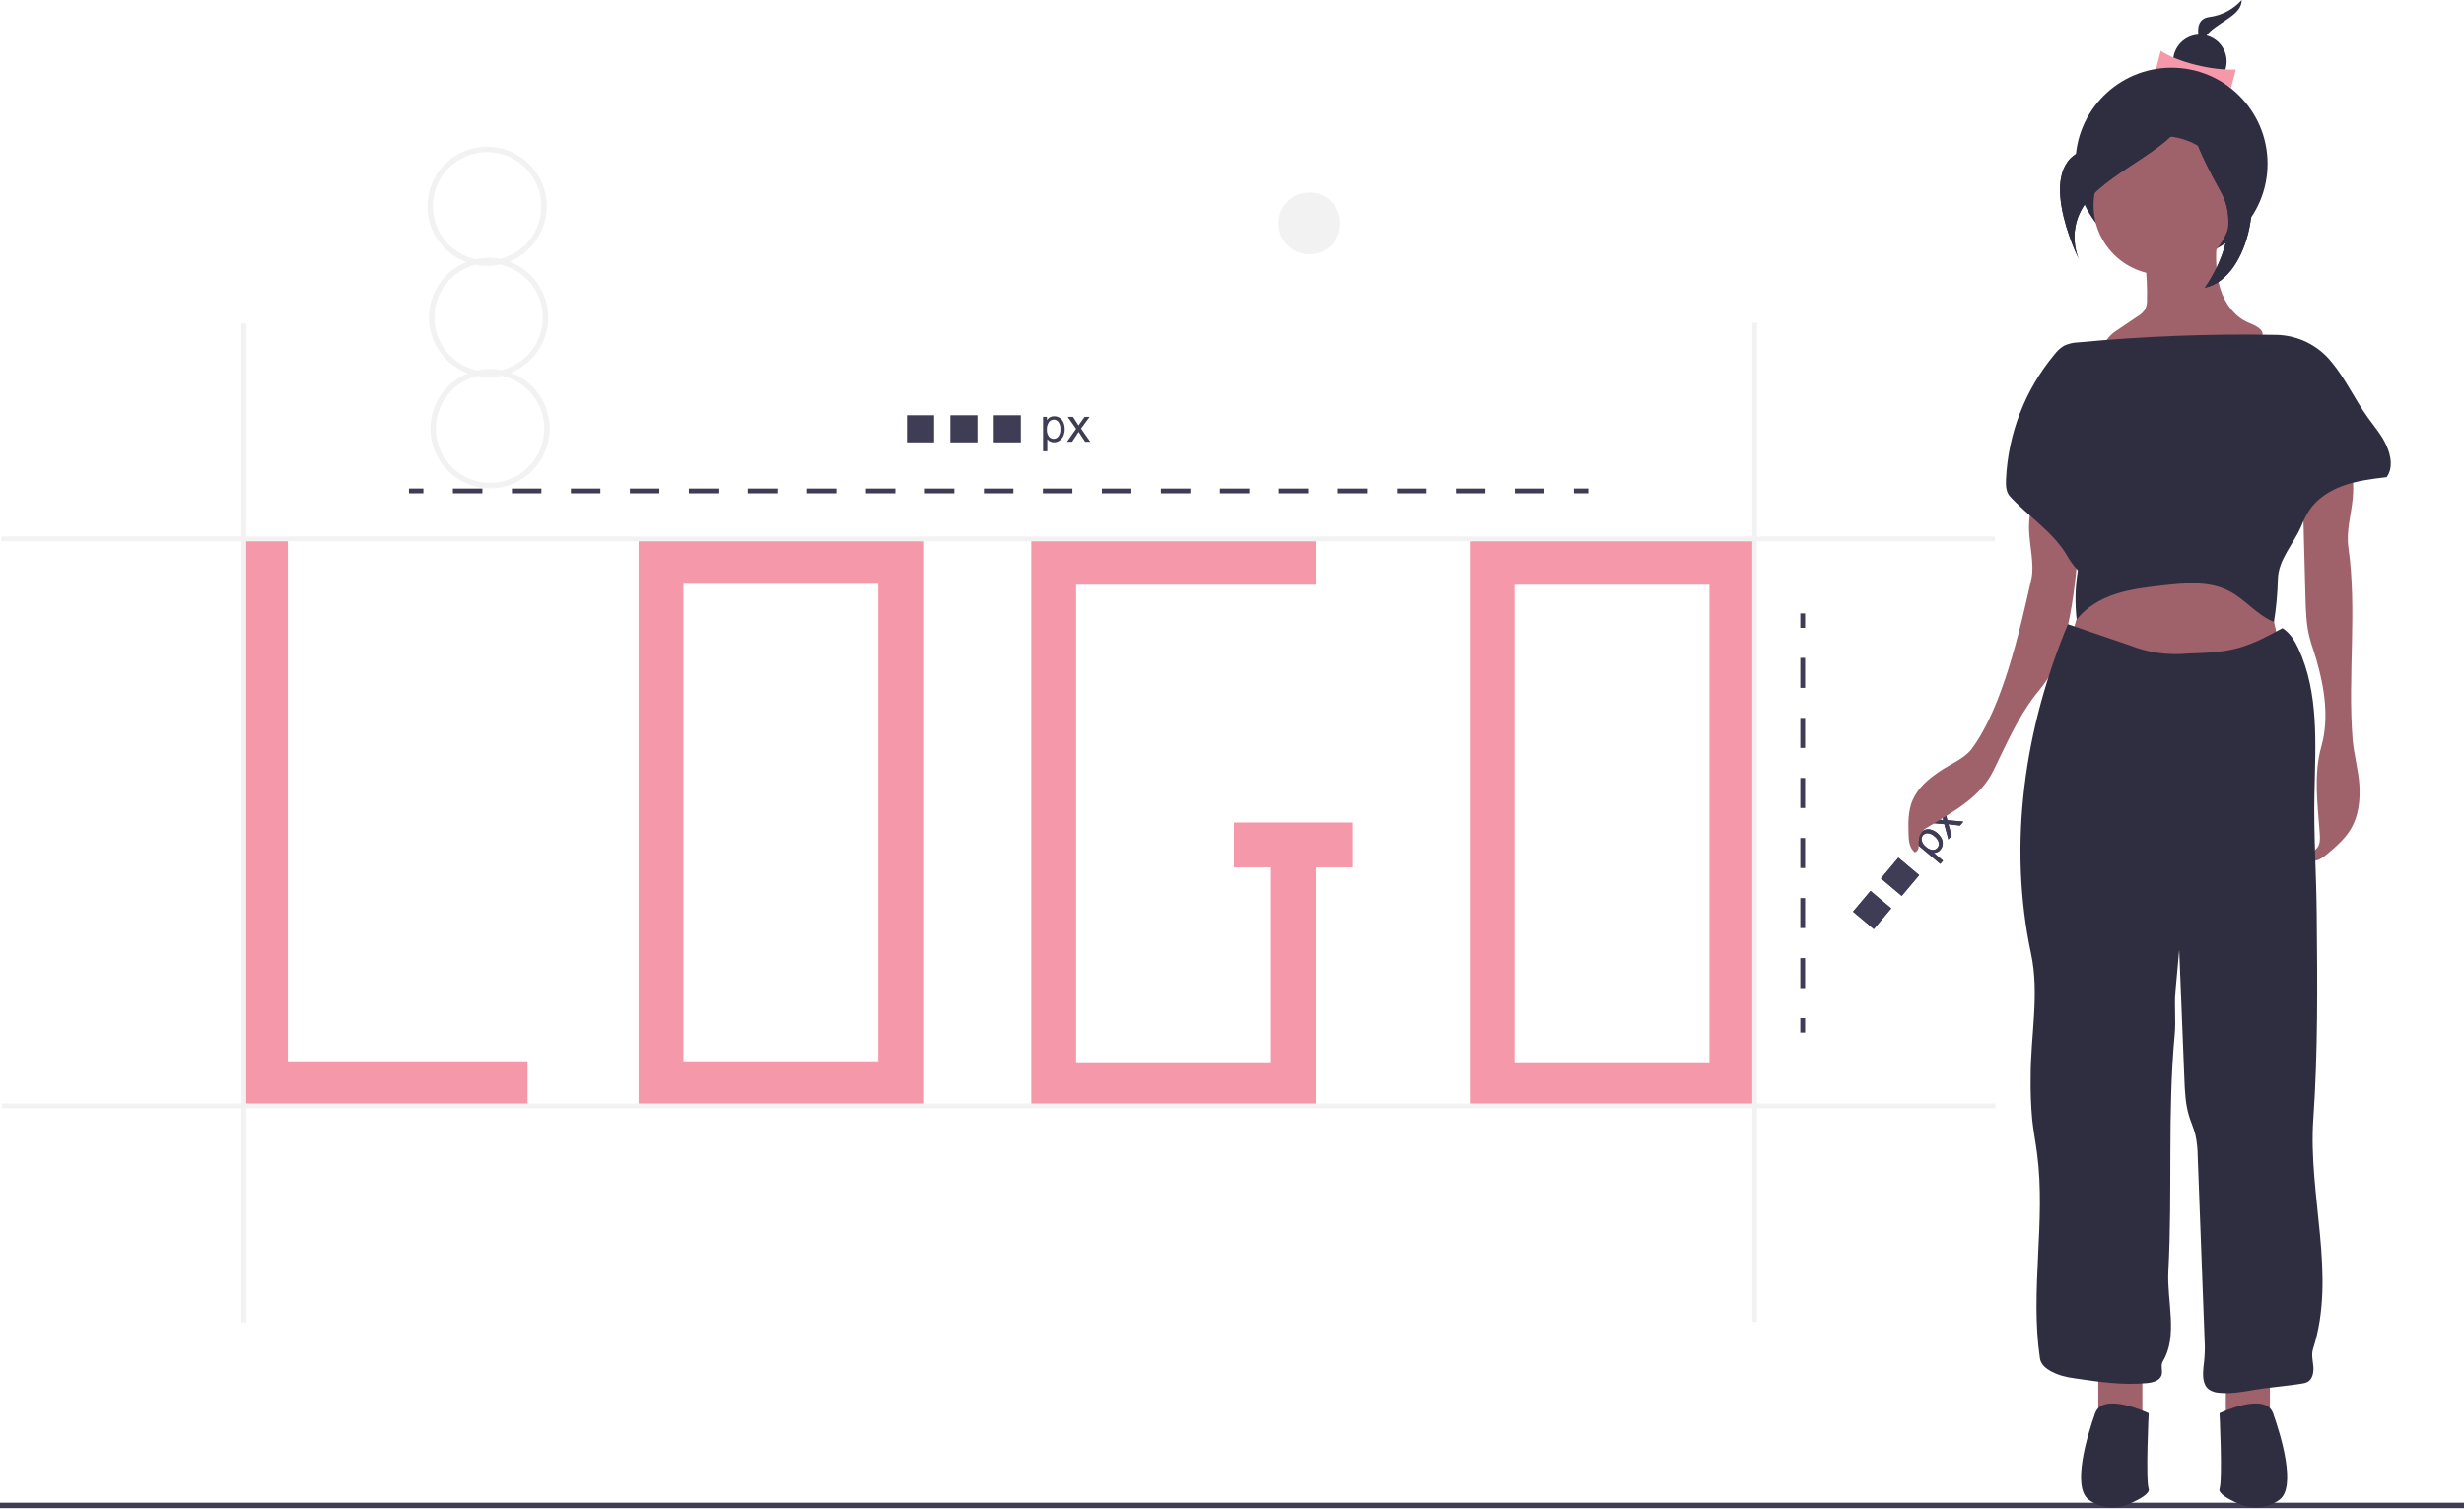
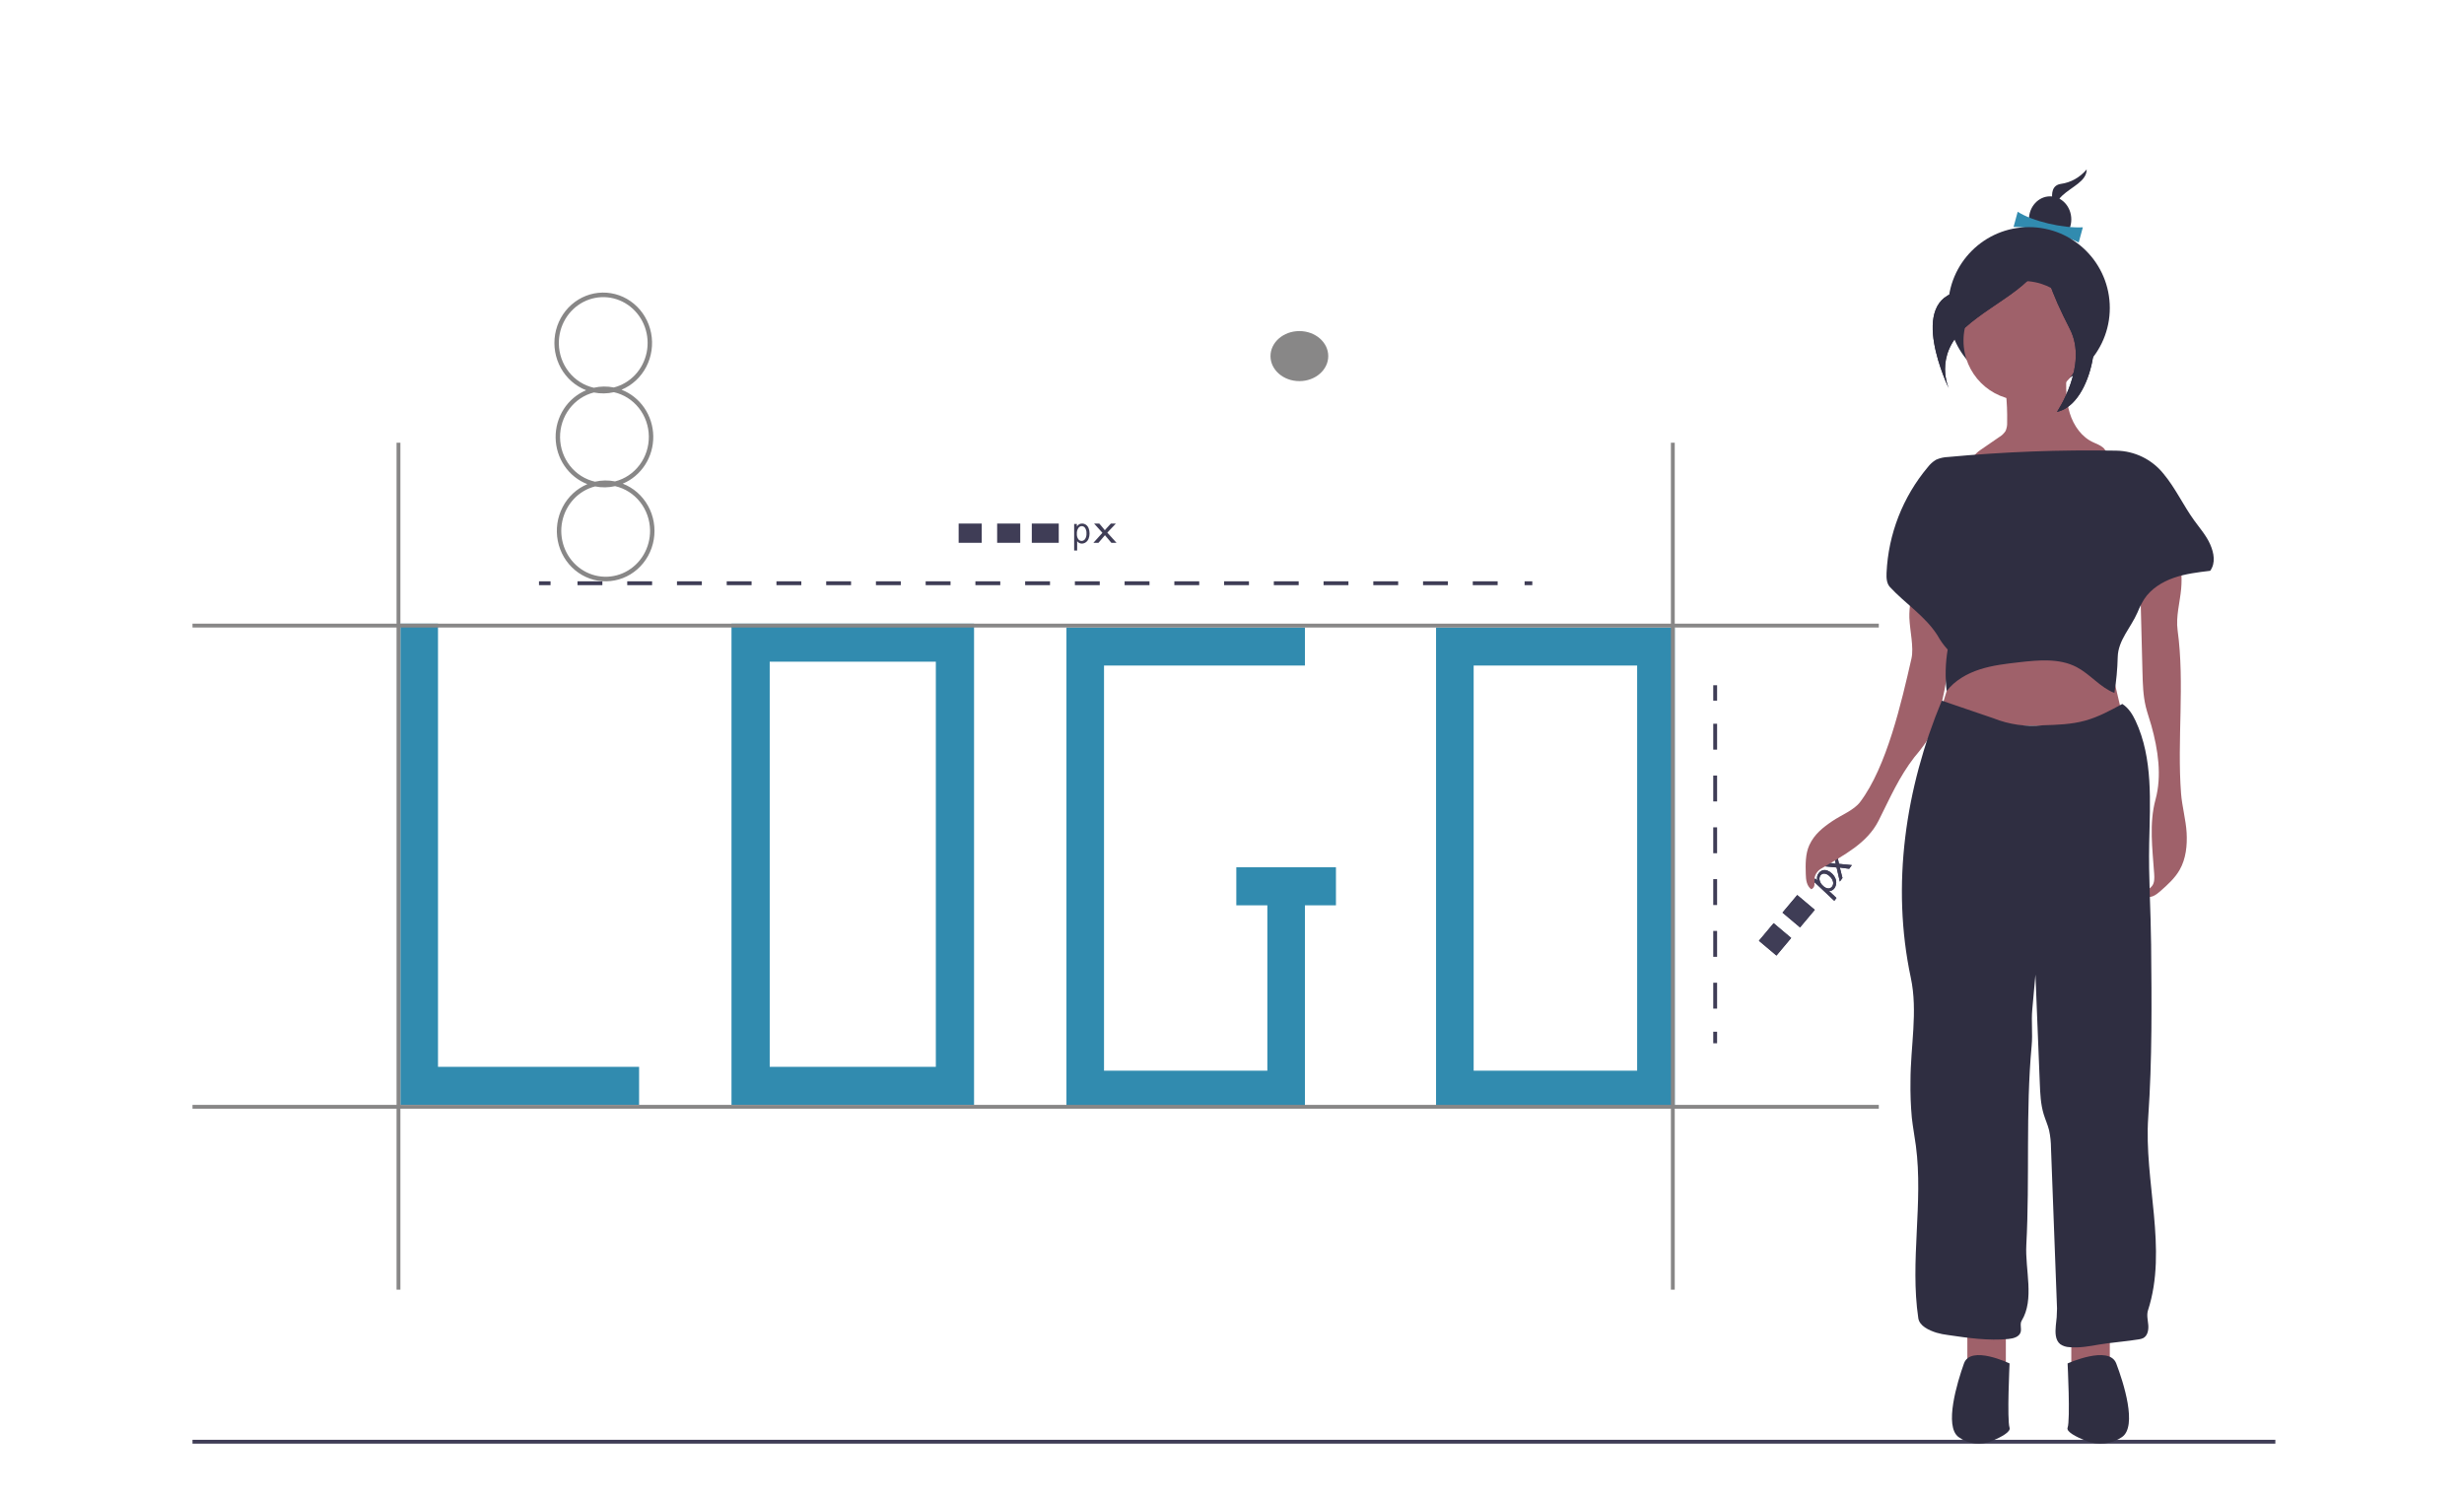
- <svg xmlns="http://www.w3.org/2000/svg" id="ab9c9524-e61a-4262-9078-30d20f864b6e" data-name="Layer 1" width="909" height="556.371" viewBox="0 0 909 556.371">
-   <path d="M861.295,490.505l-9.73-8.18.913-1.086.914.768a3.498,3.498,0,0,1-.075-1.544,3.116,3.116,0,0,1,.717-1.398,3.631,3.631,0,0,1,1.8-1.2,3.717,3.717,0,0,1,2.182.06,6.245,6.245,0,0,1,2.146,1.205,6.144,6.144,0,0,1,1.618,2.022,3.818,3.818,0,0,1,.378,2.24,3.775,3.775,0,0,1-.845,1.94,2.93,2.93,0,0,1-1.151.858,3.186,3.186,0,0,1-1.29.244l3.424,2.879Zm-5.265-6.269a4,4,0,0,0,2.469,1.138,2.201,2.201,0,0,0,1.768-.786,2.252,2.252,0,0,0,.472-1.926,4.167,4.167,0,0,0-1.607-2.318,4.058,4.058,0,0,0-2.479-1.14,2.176,2.176,0,0,0-1.78.759,2.243,2.243,0,0,0-.421,1.947A4.162,4.162,0,0,0,856.03,484.236Z" transform="translate(-145.5 -171.8146)" fill="#3f3d56" />
-   <path d="M864.274,481.489l-1.496-5.644-5.377-.462,1.253-1.49,2.557.307q.727.09,1.2.173-.192-.659-.324-1.188l-.666-2.583,1.197-1.424,1.268,5.215,5.922.513-1.231,1.464-3.4-.394-.912-.111,1.222,4.181Z" transform="translate(-145.5 -171.8146)" fill="#3f3d56" />
-   <rect x="831.156" y="502.515" width="10" height="10" transform="translate(-235.8907 649.1317) rotate(-49.94575)" fill="#3f3d56" />
-   <rect x="841.452" y="490.268" width="10" height="10" transform="translate(-222.846 652.6469) rotate(-49.94575)" fill="#3f3d56" />
-   <path d="M861.295,490.505l-9.73-8.18.913-1.086.914.768a3.498,3.498,0,0,1-.075-1.544,3.116,3.116,0,0,1,.717-1.398,3.631,3.631,0,0,1,1.8-1.2,3.717,3.717,0,0,1,2.182.06,6.245,6.245,0,0,1,2.146,1.205,6.144,6.144,0,0,1,1.618,2.022,3.818,3.818,0,0,1,.378,2.24,3.775,3.775,0,0,1-.845,1.94,2.93,2.93,0,0,1-1.151.858,3.186,3.186,0,0,1-1.29.244l3.424,2.879Zm-5.265-6.269a4,4,0,0,0,2.469,1.138,2.201,2.201,0,0,0,1.768-.786,2.252,2.252,0,0,0,.472-1.926,4.167,4.167,0,0,0-1.607-2.318,4.058,4.058,0,0,0-2.479-1.14,2.176,2.176,0,0,0-1.78.759,2.243,2.243,0,0,0-.421,1.947A4.162,4.162,0,0,0,856.03,484.236Z" transform="translate(-145.5 -171.8146)" fill="#3f3d56" />
-   <path d="M864.274,481.489l-1.496-5.644-5.377-.462,1.253-1.49,2.557.307q.727.09,1.2.173-.192-.659-.324-1.188l-.666-2.583,1.197-1.424,1.268,5.215,5.922.513-1.231,1.464-3.4-.394-.912-.111,1.222,4.181Z" transform="translate(-145.5 -171.8146)" fill="#3f3d56" />
-   <rect x="831.156" y="502.515" width="10" height="10" transform="translate(-235.8907 649.1317) rotate(-49.94575)" fill="#3f3d56" />
-   <rect x="841.452" y="490.268" width="10" height="10" transform="translate(-222.846 652.6469) rotate(-49.94575)" fill="#3f3d56" />
-   <rect y="554.371" width="909" height="2" fill="#3f3d56" />
-   <circle cx="483.07" cy="82.416" r="11.409" fill="#f2f2f2" />
-   <path d="M347.747,288.637a22.031,22.031,0,0,0-14.304-20.31,22,22,0,1,0-15.936.213,21.991,21.991,0,0,0,.549,40.996,22,22,0,1,0,15.936-.213A22.031,22.031,0,0,0,347.747,288.637Zm-42.545-40.434a20,20,0,1,1,24.771,19.138,22.023,22.023,0,0,0-9.025.121A20.021,20.021,0,0,1,305.202,248.203ZM346.295,329.66a20,20,0,1,1-24.771-19.138,22.024,22.024,0,0,0,9.025-.121A20.021,20.021,0,0,1,346.295,329.66Zm-15.774-21.324a22.023,22.023,0,0,0-9.025.121,19.979,19.979,0,0,1-.521-38.931,22.024,22.024,0,0,0,9.025-.121,19.979,19.979,0,0,1,.521,38.931Z" transform="translate(-145.5 -171.8146)" fill="#f2f2f2" />
-   <polygon points="106.196 198.825 89.661 198.825 89.661 391.493 89.661 408.028 106.196 408.028 194.622 408.028 194.622 391.493 106.196 391.493 106.196 198.825" fill="#f599aa" />
-   <path d="M397.635,370.64H381.1V579.843H486.061V370.64H397.635Zm71.891,192.668H397.635V387.175h71.891Z" transform="translate(-145.5 -171.8146)" fill="#f599aa" />
-   <path d="M776.142,370.999H687.716V580.202H792.677V370.999Zm0,192.668H704.251V387.534h71.891Z" transform="translate(-145.5 -171.8146)" fill="#f599aa" />
-   <polygon points="468.887 303.427 455.227 303.427 455.227 319.962 468.887 319.962 468.887 391.853 396.996 391.853 396.996 215.72 485.422 215.72 485.422 199.185 396.996 199.185 380.461 199.185 380.461 215.72 380.461 391.853 380.461 408.388 396.996 408.388 468.887 408.388 485.422 408.388 485.422 391.853 485.422 319.962 499.081 319.962 499.081 303.427 485.422 303.427 468.887 303.427" fill="#f599aa" />
-   <rect x="150.881" y="180.217" width="5.317" height="1.772" fill="#3f3d56" />
-   <path d="M715.257,353.804H704.373v-1.772H715.257Zm-21.766,0H682.608v-1.772H693.491Zm-21.767,0H660.841v-1.772h10.883Zm-21.767,0H639.075v-1.772h10.882Zm-21.766,0H617.309v-1.772h10.883Zm-21.767,0H595.542v-1.772h10.883Zm-21.767,0H573.777v-1.772h10.882Zm-21.766,0H552.01v-1.772h10.883Zm-21.767,0H530.243v-1.772h10.883Zm-21.766,0H508.478v-1.772H519.361Zm-21.767,0H486.711v-1.772h10.883Zm-21.766,0H464.945v-1.772h10.883Zm-21.767,0H443.179v-1.772h10.883Zm-21.766,0H421.412v-1.772h10.883Zm-21.766,0H399.646v-1.772h10.883Zm-21.767,0H377.88v-1.772h10.883Zm-21.766,0H356.114v-1.772h10.883Zm-21.766,0H334.347v-1.772h10.883Zm-21.766,0H312.581v-1.772h10.883Z" transform="translate(-145.5 -171.8146)" fill="#3f3d56" />
-   <rect x="580.64" y="180.217" width="5.317" height="1.772" fill="#3f3d56" />
-   <rect x="664.155" y="226.294" width="1.772" height="5.317" fill="#3f3d56" />
-   <path d="M811.427,536.341h-1.772V525.264H811.427Zm0-22.153h-1.772V503.112H811.427Zm0-22.152h-1.772V480.959H811.427Zm0-22.152h-1.772V458.807H811.427Zm0-22.153h-1.772V436.654H811.427Zm0-22.152h-1.772V414.502H811.427Z" transform="translate(-145.5 -171.8146)" fill="#3f3d56" />
-   <rect x="664.155" y="375.602" width="1.772" height="5.317" fill="#3f3d56" />
-   <rect x="89.076" y="119.298" width="1.772" height="368.618" fill="#f2f2f2" />
-   <rect x="646.433" y="119.076" width="1.772" height="368.618" fill="#f2f2f2" />
-   <rect x="0.687" y="407.059" width="735.463" height="1.772" fill="#f2f2f2" />
-   <rect x="0.466" y="197.939" width="735.463" height="1.772" fill="#f2f2f2" />
-   <path d="M937.551,282.3a7.791,7.791,0,0,1-.686,3.635,8.1,8.1,0,0,1-2.766,2.584l-8.077,5.448c-2.382,1.607-5.075,4.454-3.547,6.887a5.252,5.252,0,0,0,2.304,1.744c8.273,3.971,17.715,4.727,26.891,4.581,5.852-.093,11.972-.611,16.926-3.726,2.358-1.482,4.394-3.522,6.983-4.551,1.791-.712,4.12-1.232,4.579-3.104.622-2.537-2.718-3.943-5.129-4.949-5.16-2.153-8.743-7.128-10.423-12.461s-1.691-11.037-1.427-16.622a3.037,3.037,0,0,0-.514-2.299,2.956,2.956,0,0,0-1.897-.666,100.229,100.229,0,0,0-16.734-.282,11.694,11.694,0,0,0-5.921,1.541c-3.393,2.324-1.468,6.264-1.109,9.535A98.846,98.846,0,0,1,937.551,282.3Z" transform="translate(-145.5 -171.8146)" fill="#9f616a" />
-   <path d="M972.493,171.815a19.369,19.369,0,0,1-12.014,6.293c-8.009,1.144-1.716,13.73-1.716,13.73s-2.288-4.577,2.288-8.581S972.493,176.963,972.493,171.815Z" transform="translate(-145.5 -171.8146)" fill="#2f2e41" />
-   <circle cx="811.552" cy="22.655" r="9.875" fill="#2f2e41" />
-   <path d="M968.58,204.193c-7.629-3.985-20.753-7.119-27.726-6.895l1.764-6.744c6.173,4.194,19.228,7.387,27.726,6.895Z" transform="translate(-145.5 -171.8146)" fill="#f599aa" />
-   <circle cx="801.096" cy="60.412" r="35.434" fill="#2f2e41" />
-   <rect x="774.084" y="503.918" width="16.265" height="27.883" fill="#9f616a" />
-   <rect x="821.136" y="503.918" width="16.265" height="27.883" fill="#9f616a" />
-   <polygon points="770.018 215.218 762.142 241.501 842.048 243.101 835.658 215.218 814.746 201.277 770.018 215.218" fill="#9f616a" />
-   <circle cx="797.901" cy="75.806" r="25.559" fill="#9f616a" />
-   <path d="M896.599,353.098a36.202,36.202,0,0,0-2.565,14.313c.226,5.677,1.994,12.937.892,17.862-4.263,19.052-10.584,47.341-22.012,62.769-2.683,3.622-7.931,5.619-11.91,8.362s-7.767,5.743-9.924,10.599c-1.678,3.777-1.621,8.361-1.493,12.648.071,2.365.3,5.065,2.349,6.624a2.247,2.247,0,0,0,1.372-2.183c.101-.972-.092-1.963.074-2.966a6.064,6.064,0,0,1,3.213-4.122c9.333-5.767,19.318-10.8,24.263-20.839s8.697-18.993,15.393-27.835a73.975,73.975,0,0,0,5.262-7.018,54.8,54.8,0,0,0,5.812-14.302c2.737-10.514,3.972-21.584,4.807-32.309.427-5.481.397-11.352-3.764-14.896C904.521,356.527,899.836,356.942,896.599,353.098Z" transform="translate(-145.5 -171.8146)" fill="#9f616a" />
-   <path d="M1012.129,340.8a41.395,41.395,0,0,1,1.327,14.857c-.561,6.046-2.456,12.07-1.605,18.082,3.292,23.26-.299,47.324,1.551,70.742.434,5.498,2.202,11.583,2.517,17.089s-.324,11.251-3.126,16.001c-2.18,3.695-5.512,6.544-8.783,9.32-1.804,1.531-4.18,3.16-6.339,2.192a2.229,2.229,0,0,1,.562-2.567c.644-.689,1.494-1.171,2.087-1.904,1.144-1.416,1.097-3.421.968-5.236-.761-10.785-2.347-21.841.597-32.244,2.935-10.372,1.132-21.697-1.859-32.053-.8-2.768-1.841-5.465-2.537-8.261-1.206-4.849-1.345-9.891-1.478-14.886l-.822-30.819c-.14-5.25.181-11.442,4.558-14.344C1003.798,344.084,1008.943,344.466,1012.129,340.8Z" transform="translate(-145.5 -171.8146)" fill="#9f616a" />
-   <path d="M987.535,403.535c-5.22,2.844-10.497,5.713-16.226,7.3-5.998,1.662-12.289,1.864-18.51,2.056a46.425,46.425,0,0,1-21.842-3.091L908.368,402.089c-15.98,38.376-22.261,80.899-13.589,121.555,3.157,14.802-.15,30.135-.144,45.27a149.295,149.295,0,0,0,.584,16.073c.448,4.121,1.238,8.198,1.78,12.308,3.302,25.036-2.657,50.653,1.063,75.631.511,3.43,4.669,5.327,7.977,6.37a32.559,32.559,0,0,0,5.095,1.025c8.758,1.282,17.619,2.567,26.431,1.725,2.153-.206,4.705-.867,5.359-2.928.522-1.643-.429-3.609.467-5.082,5.721-9.403,1.459-22.287,2.046-33.279,1.555-29.076-.347-58.304,2.336-87.297.513-5.55-.219-10.449.284-16l.341-3.77,1.037-11.453c.619,15.964,1.286,31.545,1.905,47.508.18,4.642.37,9.345,1.732,13.787.721,2.351,1.762,4.601,2.354,6.988a38.567,38.567,0,0,1,.835,7.849l2.642,70.327a57.501,57.501,0,0,1-.539,7.565c-.259,2.877-.312,6.268,1.952,8.062a7.464,7.464,0,0,0,4.003,1.304c4.308.404,8.631-.358,12.892-1.117,4.312-.768,13.27-1.536,17.582-2.304a6.662,6.662,0,0,0,1.89-.533c1.945-.995,2.426-3.569,2.242-5.746s-.787-4.42-.114-6.497c8.729-26.941-1.868-56.522.098-84.773,1.751-25.159,1.504-50.409,1.257-75.628-.146-14.914-1.155-29.501-.843-44.412.38-18.168,1.733-37.197-5.965-53.658C991.999,408.052,990.236,405.266,987.535,403.535Z" transform="translate(-145.5 -171.8146)" fill="#2f2e41" />
-   <path d="M938.173,693.159s-16.846-8.132-19.75,0-8.713,27.302-2.324,31.949h0a14.806,14.806,0,0,0,14.495,1.671c4.127-1.755,8.168-3.97,7.579-5.737C937.011,717.556,938.173,693.159,938.173,693.159Z" transform="translate(-145.5 -171.8146)" fill="#2f2e41" />
-   <path d="M964.313,693.159s16.846-8.132,19.75,0,8.713,27.302,2.324,31.949h0a14.806,14.806,0,0,1-14.495,1.671c-4.127-1.755-8.168-3.97-7.579-5.737C965.474,717.556,964.313,693.159,964.313,693.159Z" transform="translate(-145.5 -171.8146)" fill="#2f2e41" />
-   <path d="M985.183,295.344a655.19,655.19,0,0,0-72.96,2.771,13.663,13.663,0,0,0-5.228,1.209,12.666,12.666,0,0,0-3.554,3.216A77.595,77.595,0,0,0,885.538,348.729c-.092,2.19-.007,4.613,1.476,6.226,6.723,7.311,15.246,12.647,20.574,21.03a32.954,32.954,0,0,0,4.46,6.287,65.425,65.425,0,0,0-.435,18.118c3.53-4.616,8.809-7.648,14.333-9.448s11.344-2.471,17.117-3.133c8.424-.965,17.44-1.828,24.946,2.116,5.891,3.096,10.183,8.863,16.379,11.292a115.68,115.68,0,0,0,1.448-15.694c.175-7.363,5.702-12.8,8.614-19.565a37.068,37.068,0,0,1,2.882-5.752c2.949-4.496,7.754-7.519,12.828-9.297s10.462-2.429,15.801-3.068c2.428-3.416,1.647-7.786-.041-11.622s-4.507-7.04-6.947-10.448c-4.738-6.618-8.142-14.167-13.35-20.423A26.744,26.744,0,0,0,985.183,295.344Z" transform="translate(-145.5 -171.8146)" fill="#2f2e41" />
-   <path d="M953.736,207.537S941.714,222.993,917.671,226.428s-5.152,41.217-5.152,41.217-6.87-13.739,6.87-25.761S953.736,222.993,953.736,207.537Z" transform="translate(-145.5 -171.8146)" fill="#2f2e41" />
-   <path d="M953.736,207.537s6.87,24.043,17.174,27.478,5.152,39.5-12.022,42.935c0,0,14.598-19.75,6.011-35.206S951.16,215.265,953.736,207.537Z" transform="translate(-145.5 -171.8146)" fill="#2f2e41" />
-   <path d="M953.736,207.537S941.714,222.993,917.671,226.428s-5.152,41.217-5.152,41.217-6.87-13.739,6.87-25.761S953.736,222.993,953.736,207.537Z" transform="translate(-145.5 -171.8146)" fill="#2f2e41" />
-   <path d="M953.736,207.537s6.87,24.043,17.174,27.478,5.152,39.5-12.022,42.935c0,0,14.598-19.75,6.011-35.206S951.16,215.265,953.736,207.537Z" transform="translate(-145.5 -171.8146)" fill="#2f2e41" />
-   <path d="M530.308,338.296V325.585H531.727v1.194a3.498,3.498,0,0,1,1.134-1.051,3.116,3.116,0,0,1,1.532-.35,3.631,3.631,0,0,1,2.077.606,3.717,3.717,0,0,1,1.359,1.709,6.245,6.245,0,0,1,.459,2.419,6.144,6.144,0,0,1-.506,2.54,3.819,3.819,0,0,1-1.471,1.731,3.775,3.775,0,0,1-2.029.601,2.93,2.93,0,0,1-1.398-.329,3.186,3.186,0,0,1-1.017-.831v4.474Zm1.41-8.065a4,4,0,0,0,.718,2.622,2.201,2.201,0,0,0,1.739.848,2.252,2.252,0,0,0,1.778-.878,4.167,4.167,0,0,0,.74-2.721,4.058,4.058,0,0,0-.723-2.631,2.176,2.176,0,0,0-1.726-.874,2.243,2.243,0,0,0-1.761.93A4.162,4.162,0,0,0,531.718,330.232Z" transform="translate(-145.5 -171.8146)" fill="#3f3d56" />
-   <path d="M539.126,334.775l3.357-4.777-3.107-4.413h1.947l1.41,2.155q.398.615.64,1.03.38-.571.701-1.012l1.549-2.172h1.86l-3.176,4.327,3.418,4.863h-1.912l-1.886-2.856-.502-.77-2.414,3.626Z" transform="translate(-145.5 -171.8146)" fill="#3f3d56" />
-   <rect x="334.611" y="153.185" width="10" height="10" fill="#3f3d56" />
-   <rect x="350.611" y="153.185" width="10" height="10" fill="#3f3d56" />
-   <rect x="366.611" y="153.185" width="10" height="10" fill="#3f3d56" />
+ <svg xmlns="http://www.w3.org/2000/svg" width="640" height="389" viewBox="0 0 640 389" fill="none">
+   <path d="M476.44 234L471 228.878L471.511 228.197L472.022 228.679C471.943 228.364 471.929 228.033 471.979 227.711C472.044 227.386 472.182 227.085 472.38 226.836C472.64 226.477 472.991 226.215 473.387 226.085C473.788 225.96 474.213 225.973 474.607 226.122C475.048 226.282 475.456 226.539 475.807 226.877C476.185 227.222 476.494 227.654 476.712 228.143C476.907 228.576 476.981 229.065 476.923 229.546C476.872 229.993 476.708 230.414 476.45 230.761C476.279 230.997 476.058 231.181 475.807 231.298C475.578 231.404 475.333 231.456 475.086 231.451L477 233.253L476.44 234ZM473.496 230.074C473.868 230.485 474.356 230.737 474.876 230.786C475.064 230.794 475.25 230.754 475.421 230.669C475.593 230.583 475.744 230.455 475.865 230.294C475.988 230.129 476.076 229.935 476.122 229.725C476.168 229.516 476.17 229.298 476.129 229.088C475.989 228.502 475.671 227.989 475.23 227.637C474.856 227.227 474.366 226.975 473.845 226.923C473.657 226.911 473.47 226.947 473.297 227.03C473.125 227.112 472.972 227.238 472.85 227.398C472.729 227.567 472.645 227.765 472.605 227.977C472.564 228.188 472.567 228.407 472.614 228.617C472.748 229.203 473.06 229.718 473.496 230.074V230.074Z" fill="#3F3D56" />
+   <path d="M477.877 229L477.034 225.333L474 225.033L474.707 224.064L476.149 224.264C476.423 224.303 476.648 224.34 476.827 224.376C476.754 224.09 476.693 223.833 476.644 223.604L476.268 221.925L476.944 221L477.659 224.389L481 224.722L480.306 225.673L478.388 225.417L477.873 225.345L478.562 228.062L477.877 229Z" fill="#3F3D56" />
+   <path d="M460.688 239.804L456.858 244.374L461.414 248.216L465.244 243.646L460.688 239.804Z" fill="#3F3D56" />
+   <path d="M466.815 232.493L462.985 237.062L467.541 240.904L471.371 236.335L466.815 232.493Z" fill="#3F3D56" />
+   <path d="M476.44 234L471 228.878L471.511 228.197L472.022 228.679C471.943 228.364 471.929 228.033 471.979 227.711C472.044 227.386 472.182 227.085 472.38 226.836C472.64 226.477 472.991 226.215 473.387 226.085C473.788 225.96 474.213 225.973 474.607 226.122C475.048 226.282 475.456 226.539 475.807 226.877C476.185 227.222 476.494 227.654 476.712 228.143C476.907 228.576 476.981 229.065 476.923 229.546C476.872 229.993 476.708 230.414 476.45 230.761C476.279 230.997 476.058 231.181 475.807 231.298C475.578 231.404 475.333 231.456 475.086 231.451L477 233.253L476.44 234ZM473.496 230.074C473.868 230.485 474.356 230.737 474.876 230.786C475.064 230.794 475.25 230.754 475.421 230.669C475.593 230.583 475.744 230.455 475.865 230.294C475.988 230.129 476.076 229.935 476.122 229.725C476.168 229.516 476.17 229.298 476.129 229.088C475.989 228.502 475.671 227.989 475.23 227.637C474.856 227.227 474.366 226.975 473.845 226.923C473.657 226.911 473.47 226.947 473.297 227.03C473.125 227.112 472.972 227.238 472.85 227.398C472.729 227.567 472.645 227.765 472.605 227.977C472.564 228.188 472.567 228.407 472.614 228.617C472.748 229.203 473.06 229.718 473.496 230.074V230.074Z" fill="#3F3D56" />
+   <path d="M477.877 229L477.034 225.333L474 225.033L474.707 224.064L476.149 224.264C476.423 224.303 476.648 224.34 476.827 224.376C476.754 224.09 476.693 223.833 476.644 223.604L476.268 221.925L476.944 221L477.659 224.389L481 224.722L480.306 225.673L478.388 225.417L477.873 225.345L478.562 228.062L477.877 229Z" fill="#3F3D56" />
+   <path d="M460.688 239.804L456.858 244.374L461.414 248.216L465.244 243.646L460.688 239.804Z" fill="#3F3D56" />
+   <path d="M466.815 232.493L462.985 237.062L467.541 240.904L471.371 236.335L466.815 232.493Z" fill="#3F3D56" />
+   <path d="M591 374H50V375H591V374Z" fill="#3F3D56" />
+   <path d="M337.5 99C341.642 99 345 96.09 345 92.5C345 88.91 341.642 86 337.5 86C333.358 86 330 88.91 330 92.5C330 96.09 333.358 99 337.5 99Z" fill="#888787" />
+   <path d="M169.683 113.325C169.645 110.687 168.838 108.123 167.367 105.966C165.896 103.809 163.829 102.161 161.436 101.236C164.179 100.091 166.448 97.993 167.851 95.304C169.254 92.615 169.702 89.504 169.118 86.51C168.534 83.516 166.954 80.826 164.653 78.907C162.351 76.988 159.472 75.96 156.514 76.001C153.556 76.042 150.705 77.149 148.453 79.131C146.202 81.113 144.693 83.845 144.187 86.854C143.681 89.864 144.21 92.961 145.682 95.61C147.154 98.26 149.476 100.294 152.248 101.363C149.878 102.351 147.853 104.055 146.437 106.252C145.022 108.449 144.283 111.037 144.317 113.675C144.352 116.314 145.157 118.88 146.629 121.037C148.101 123.194 150.17 124.842 152.564 125.764C149.821 126.909 147.552 129.007 146.149 131.696C144.746 134.385 144.298 137.496 144.882 140.49C145.466 143.484 147.046 146.174 149.347 148.093C151.649 150.012 154.528 151.04 157.486 150.999C160.444 150.958 163.295 149.851 165.547 147.869C167.798 145.887 169.307 143.155 169.813 140.146C170.319 137.136 169.79 134.039 168.318 131.39C166.846 128.74 164.524 126.706 161.752 125.637C164.12 124.647 166.144 122.942 167.558 120.745C168.973 118.549 169.714 115.962 169.683 113.325V113.325ZM145.154 89.258C145.123 87.018 145.705 84.815 146.832 82.902C147.96 80.988 149.587 79.442 151.527 78.441C153.468 77.439 155.642 77.023 157.801 77.24C159.96 77.457 162.016 78.299 163.733 79.668C165.45 81.037 166.757 82.879 167.506 84.981C168.255 87.083 168.414 89.36 167.965 91.551C167.516 93.742 166.477 95.758 164.969 97.368C163.46 98.977 161.542 100.114 159.436 100.649C157.715 100.301 155.943 100.326 154.232 100.721C151.689 100.147 149.408 98.702 147.76 96.621C146.112 94.54 145.193 91.945 145.154 89.258V89.258ZM168.846 137.742C168.877 139.982 168.295 142.185 167.168 144.098C166.04 146.012 164.413 147.558 162.473 148.559C160.532 149.561 158.358 149.977 156.199 149.76C154.04 149.543 151.984 148.701 150.267 147.332C148.55 145.963 147.243 144.121 146.494 142.019C145.745 139.917 145.586 137.64 146.035 135.449C146.484 133.258 147.523 131.242 149.031 129.632C150.54 128.023 152.458 126.886 154.564 126.351C156.285 126.699 158.057 126.674 159.768 126.279C162.311 126.853 164.592 128.298 166.24 130.379C167.888 132.46 168.807 135.055 168.846 137.742V137.742ZM159.752 125.05C158.031 124.703 156.26 124.728 154.549 125.122C152.003 124.553 149.719 123.109 148.071 121.027C146.422 118.946 145.505 116.348 145.47 113.659C145.436 110.97 146.285 108.349 147.879 106.222C149.473 104.095 151.718 102.589 154.248 101.95C155.969 102.297 157.74 102.272 159.451 101.878C161.997 102.447 164.281 103.891 165.929 105.973C167.578 108.054 168.495 110.652 168.53 113.341C168.564 116.03 167.715 118.651 166.121 120.778C164.527 122.905 162.282 124.411 159.752 125.05H159.752Z" fill="#888787" />
+   <path d="M113.767 162H104V277.12V287H113.767H166V277.12H113.767V162Z" fill="#318BAF" />
+   <path d="M199.925 162H190V287H253V162H199.925ZM243.075 277.12H199.925V171.88H243.075V277.12Z" fill="#318BAF" />
+   <path d="M425.233 163H373V288H435V163H425.233ZM425.233 278.12H382.767V172.88H425.233V278.12Z" fill="#318BAF" />
+   <path d="M329.182 225.285H321.121V235.165H329.182V278.12H286.758V172.88H338.94V163H286.758H277V172.88V278.12V288H286.758H329.182H338.94V278.12V235.165H347V225.285H338.94H329.182Z" fill="#318BAF" />
+   <path d="M143 151H140V152H143V151Z" fill="#3F3D56" />
+   <path d="M389 152H382.54V151H389V152ZM376.081 152H369.622V151H376.081V152ZM363.162 152H356.703V151H363.162V152ZM350.243 152H343.784V151H350.243V152ZM337.325 152H330.865V151H337.325V152ZM324.405 152H317.946V151H324.405V152ZM311.486 152H305.027V151H311.486V152ZM298.568 152H292.108V151H298.568V152ZM285.649 152H279.189V151H285.649V152ZM272.73 152H266.27V151H272.73L272.73 152ZM259.811 152H253.351V151H259.811V152ZM246.892 152H240.433V151H246.892V152ZM233.973 152H227.514V151H233.973V152ZM221.054 152H214.595V151H221.054V152ZM208.135 152H201.676V151H208.135V152ZM195.216 152H188.757V151H195.216L195.216 152ZM182.297 152H175.838V151H182.297V152ZM169.378 152H162.919V151H169.378V152ZM156.46 152H150V151H156.46V152Z" fill="#3F3D56" />
+   <path d="M398 151H396V152H398V151Z" fill="#3F3D56" />
+   <path d="M446 178H445V182H446V178Z" fill="#3F3D56" />
+   <path d="M446 262H445V255.273H446V262ZM446 248.545H445V241.818H446V248.545ZM446 235.091H445V228.364H446V235.091ZM446 221.636H445V214.909H446V221.636ZM446 208.182H445V201.455H446V208.182ZM446 194.727H445V188H446V194.727Z" fill="#3F3D56" />
+   <path d="M446 268H445V271H446V268Z" fill="#3F3D56" />
+   <path d="M104 115H103V335H104V115Z" fill="#888787" />
+   <path d="M435 115H434V335H435V115Z" fill="#888787" />
+   <path d="M488 287H50V288H488V287Z" fill="#888787" />
+   <path d="M488 162H50V163H488V162Z" fill="#888787" />
+   <path d="M521.334 109.727C521.374 110.493 521.233 111.258 520.922 111.957C520.498 112.612 519.928 113.155 519.258 113.542L514.401 116.884C512.969 117.87 511.35 119.617 512.269 121.11C512.623 121.591 513.103 121.962 513.654 122.18C518.629 124.616 524.307 125.079 529.824 124.99C533.343 124.933 537.023 124.615 540.002 122.704C541.42 121.794 542.644 120.543 544.201 119.912C545.278 119.476 546.678 119.157 546.954 118.008C547.328 116.451 545.32 115.589 543.87 114.972C540.768 113.651 538.613 110.598 537.603 107.327C536.593 104.055 536.586 100.555 536.745 97.129C536.788 96.885 536.783 96.634 536.73 96.392C536.677 96.15 536.577 95.921 536.436 95.719C536.114 95.451 535.711 95.306 535.296 95.31C531.952 94.966 528.586 94.908 525.233 95.137C523.985 95.124 522.756 95.45 521.672 96.082C519.632 97.508 520.79 99.925 521.005 101.932C521.279 104.52 521.389 107.124 521.334 109.727V109.727Z" fill="#9F616A" />
+   <path d="M542 44C540.256 46.084 537.868 47.423 535.276 47.771C530.793 48.457 534.315 56 534.315 56C534.315 56 533.035 53.257 535.596 50.857C538.158 48.457 542 47.086 542 44Z" fill="#2F2E41" />
+   <path d="M532.5 63C535.538 63 538 60.314 538 57C538 53.686 535.538 51 532.5 51C529.462 51 527 53.686 527 57C527 60.314 529.462 63 532.5 63Z" fill="#2F2E41" />
+   <path d="M539.923 63C535.267 60.663 527.256 58.824 523 58.956L524.077 55C527.845 57.46 535.813 59.333 541 59.044L539.923 63Z" fill="#318BAF" />
+   <path d="M527 101C538.598 101 548 91.598 548 80C548 68.402 538.598 59 527 59C515.402 59 506 68.402 506 80C506 91.598 515.402 101 527 101Z" fill="#2F2E41" />
+   <path d="M521 345H511V361H521V345Z" fill="#9F616A" />
+   <path d="M548 345H538V361H548V345Z" fill="#9F616A" />
+   <path d="M507.83 172.333L503 188.044L552 189L548.082 172.333L535.258 164L507.83 172.333Z" fill="#9F616A" />
+   <path d="M525.5 104C534.06 104 541 97.06 541 88.5C541 79.94 534.06 73 525.5 73C516.94 73 510 79.94 510 88.5C510 97.06 516.94 104 525.5 104Z" fill="#9F616A" />
+   <path d="M497.49 152C496.392 154.698 495.864 157.587 495.938 160.491C496.074 163.858 497.145 168.165 496.478 171.086C493.898 182.387 490.071 199.168 483.154 208.32C481.53 210.469 478.354 211.653 475.945 213.281C473.536 214.908 471.244 216.688 469.938 219.568C468.923 221.808 468.957 224.528 469.034 227.071C469.077 228.473 469.216 230.075 470.456 231C470.714 230.894 470.932 230.713 471.08 230.481C471.229 230.249 471.301 229.978 471.287 229.705C471.349 229.128 471.231 228.54 471.332 227.946C471.45 227.422 471.685 226.93 472.022 226.507C472.358 226.084 472.787 225.74 473.277 225.5C478.926 222.079 484.969 219.094 487.963 213.139C490.956 207.183 493.227 201.872 497.28 196.627C498.425 195.302 499.488 193.912 500.465 192.464C502.04 189.813 503.225 186.956 503.983 183.98C505.64 177.743 506.387 171.176 506.893 164.815C507.151 161.563 507.133 158.08 504.614 155.978C502.285 154.034 499.45 154.28 497.49 152Z" fill="#9F616A" />
+   <path d="M565.774 144C566.545 146.894 566.804 149.909 566.539 152.9C566.215 156.522 565.124 160.13 565.614 163.731C567.511 177.664 565.442 192.079 566.508 206.108C566.758 209.401 567.777 213.046 567.958 216.345C568.139 219.643 567.771 223.084 566.157 225.93C564.901 228.143 562.98 229.849 561.096 231.513C560.057 232.43 558.688 233.405 557.444 232.826C557.334 232.567 557.306 232.278 557.364 232.002C557.423 231.725 557.564 231.475 557.768 231.288C558.139 230.875 558.628 230.586 558.97 230.147C559.629 229.299 559.602 228.098 559.528 227.01C559.09 220.55 558.176 213.927 559.872 207.695C561.564 201.482 560.525 194.698 558.801 188.494C558.34 186.836 557.74 185.221 557.339 183.546C556.645 180.641 556.565 177.621 556.488 174.629L556.014 156.168C555.934 153.023 556.118 149.314 558.64 147.575C560.973 145.967 563.938 146.196 565.774 144Z" fill="#9F616A" />
+   <path d="M551.25 182.856C548.159 184.541 545.033 186.24 541.64 187.18C538.088 188.164 534.362 188.284 530.678 188.397C526.281 188.835 521.844 188.207 517.742 186.567L504.364 182C494.9 204.729 491.18 229.915 496.316 253.994C498.186 262.761 496.227 271.842 496.231 280.807C496.175 283.984 496.29 287.162 496.577 290.326C496.842 292.767 497.31 295.182 497.631 297.616C499.587 312.444 496.057 327.617 498.261 342.411C498.563 344.442 501.026 345.566 502.985 346.183C503.973 346.466 504.982 346.669 506.002 346.79C511.189 347.55 516.436 348.311 521.655 347.812C522.93 347.69 524.441 347.299 524.829 346.078C525.138 345.105 524.575 343.941 525.106 343.068C528.494 337.499 525.969 329.868 526.318 323.358C527.238 306.137 526.112 288.826 527.701 271.654C528.005 268.367 527.572 265.465 527.869 262.177L528.072 259.944L528.686 253.161C529.053 262.616 529.447 271.844 529.814 281.299C529.921 284.049 530.033 286.834 530.839 289.465C531.266 290.857 531.883 292.19 532.233 293.604C532.557 295.132 532.722 296.69 532.728 298.253L534.293 339.906C534.285 341.405 534.178 342.901 533.973 344.386C533.82 346.09 533.789 348.098 535.13 349.161C535.83 349.641 536.653 349.909 537.501 349.934C540.052 350.173 542.613 349.722 545.136 349.272C547.689 348.817 552.995 348.363 555.548 347.908C555.935 347.858 556.312 347.752 556.667 347.592C557.819 347.003 558.104 345.478 557.995 344.189C557.886 342.9 557.529 341.571 557.928 340.341C563.097 324.384 556.822 306.864 557.986 290.131C559.023 275.23 558.877 260.275 558.73 245.338C558.644 236.505 558.046 227.865 558.231 219.034C558.456 208.274 559.257 197.003 554.698 187.253C553.893 185.532 552.85 183.882 551.25 182.856Z" fill="#2F2E41" />
+   <path d="M521.966 354.165C521.966 354.165 511.864 349.294 510.122 354.165C508.381 359.035 504.897 370.515 508.729 373.298C509.968 374.2 511.42 374.766 512.943 374.942C514.466 375.117 516.009 374.895 517.421 374.298C519.896 373.248 522.319 371.921 521.966 370.863C521.269 368.775 521.966 354.165 521.966 354.165Z" fill="#2F2E41" />
+   <path d="M537.037 354.165C537.037 354.165 547.812 349.294 549.67 354.165C551.527 359.035 555.243 370.515 551.156 373.298C549.834 374.2 548.286 374.766 546.661 374.942C545.036 375.117 543.39 374.895 541.884 374.298C539.245 373.248 536.66 371.921 537.037 370.863C537.78 368.775 537.037 354.165 537.037 354.165Z" fill="#2F2E41" />
+   <path d="M549.667 117.062C535.089 116.804 520.507 117.354 505.99 118.709C504.91 118.741 503.846 118.985 502.861 119.428C502.036 119.925 501.314 120.574 500.733 121.34C494.236 129.083 490.471 138.727 490.015 148.797C489.96 150.099 490.011 151.539 490.899 152.498C494.924 156.844 500.026 160.017 503.215 165C503.955 166.345 504.851 167.599 505.885 168.737C505.296 172.298 505.208 175.923 505.625 179.508C507.738 176.764 510.899 174.962 514.206 173.891C517.513 172.821 520.997 172.422 524.453 172.029C529.496 171.455 534.893 170.942 539.387 173.287C542.913 175.127 545.483 178.556 549.192 180C549.694 176.913 549.983 173.796 550.058 170.671C550.163 166.293 553.472 163.062 555.215 159.04C555.689 157.853 556.267 156.709 556.94 155.621C558.706 152.948 561.582 151.151 564.62 150.094C567.658 149.037 570.883 148.651 574.079 148.27C575.533 146.239 575.065 143.642 574.054 141.361C573.044 139.081 571.357 137.177 569.896 135.151C567.059 131.216 565.022 126.729 561.904 123.01C560.431 121.186 558.57 119.707 556.455 118.679C554.34 117.65 552.022 117.098 549.667 117.062V117.062Z" fill="#2F2E41" />
+   <path d="M531 64C531 64 523.778 73.514 509.334 75.629C494.889 77.743 506.238 101 506.238 101C506.238 101 502.111 92.543 510.365 85.143C518.619 77.743 531 73.514 531 64Z" fill="#2F2E41" />
+   <path d="M531.374 64C531.374 64 535.236 78.683 541.028 80.781C546.82 82.878 543.924 104.902 534.27 107C534.27 107 542.476 94.939 537.649 85.5C532.822 76.061 529.926 68.719 531.374 64Z" fill="#2F2E41" />
+   <path d="M531 64C531 64 523.778 73.514 509.334 75.629C494.889 77.743 506.238 101 506.238 101C506.238 101 502.111 92.543 510.365 85.143C518.619 77.743 531 73.514 531 64Z" fill="#2F2E41" />
+   <path d="M531.374 64C531.374 64 535.236 78.683 541.028 80.781C546.82 82.878 543.924 104.902 534.27 107C534.27 107 542.476 94.939 537.649 85.5C532.822 76.061 529.926 68.719 531.374 64Z" fill="#2F2E41" />
+   <path d="M279 143V136.113H279.711V136.76C279.859 136.527 280.053 136.332 280.28 136.191C280.516 136.057 280.781 135.992 281.048 136.001C281.417 135.993 281.781 136.108 282.089 136.329C282.396 136.557 282.634 136.879 282.77 137.255C282.926 137.671 283.004 138.116 283 138.565C283.006 139.038 282.92 139.507 282.746 139.941C282.594 140.327 282.337 140.654 282.008 140.879C281.705 141.09 281.352 141.203 280.991 141.204C280.748 141.209 280.507 141.148 280.291 141.026C280.094 140.916 279.92 140.763 279.781 140.576V143L279 143ZM279.707 138.631C279.67 139.135 279.797 139.638 280.067 140.051C280.171 140.195 280.303 140.31 280.454 140.39C280.605 140.47 280.771 140.511 280.939 140.511C281.111 140.51 281.281 140.467 281.436 140.385C281.59 140.302 281.725 140.182 281.831 140.035C282.109 139.605 282.24 139.084 282.201 138.56C282.236 138.054 282.109 137.551 281.839 137.135C281.739 136.99 281.608 136.871 281.458 136.789C281.308 136.707 281.142 136.663 280.974 136.662C280.801 136.667 280.631 136.715 280.478 136.802C280.325 136.889 280.192 137.014 280.091 137.166C279.81 137.591 279.674 138.109 279.707 138.631V138.631Z" fill="#3F3D56" />
+   <path d="M284 141L286.342 138.401L284.175 136H285.533L286.517 137.172C286.702 137.395 286.851 137.582 286.964 137.733C287.141 137.525 287.304 137.342 287.453 137.182L288.533 136H289.831L287.616 138.354L290 141H288.666L287.35 139.446L287 139.027L285.316 141L284 141Z" fill="#3F3D56" />
+   <path d="M255 136H249V141H255V136Z" fill="#3F3D56" />
+   <path d="M265 136H259V141H265V136Z" fill="#3F3D56" />
+   <path d="M275 136H268V141H275V136Z" fill="#3F3D56" />
</svg>
